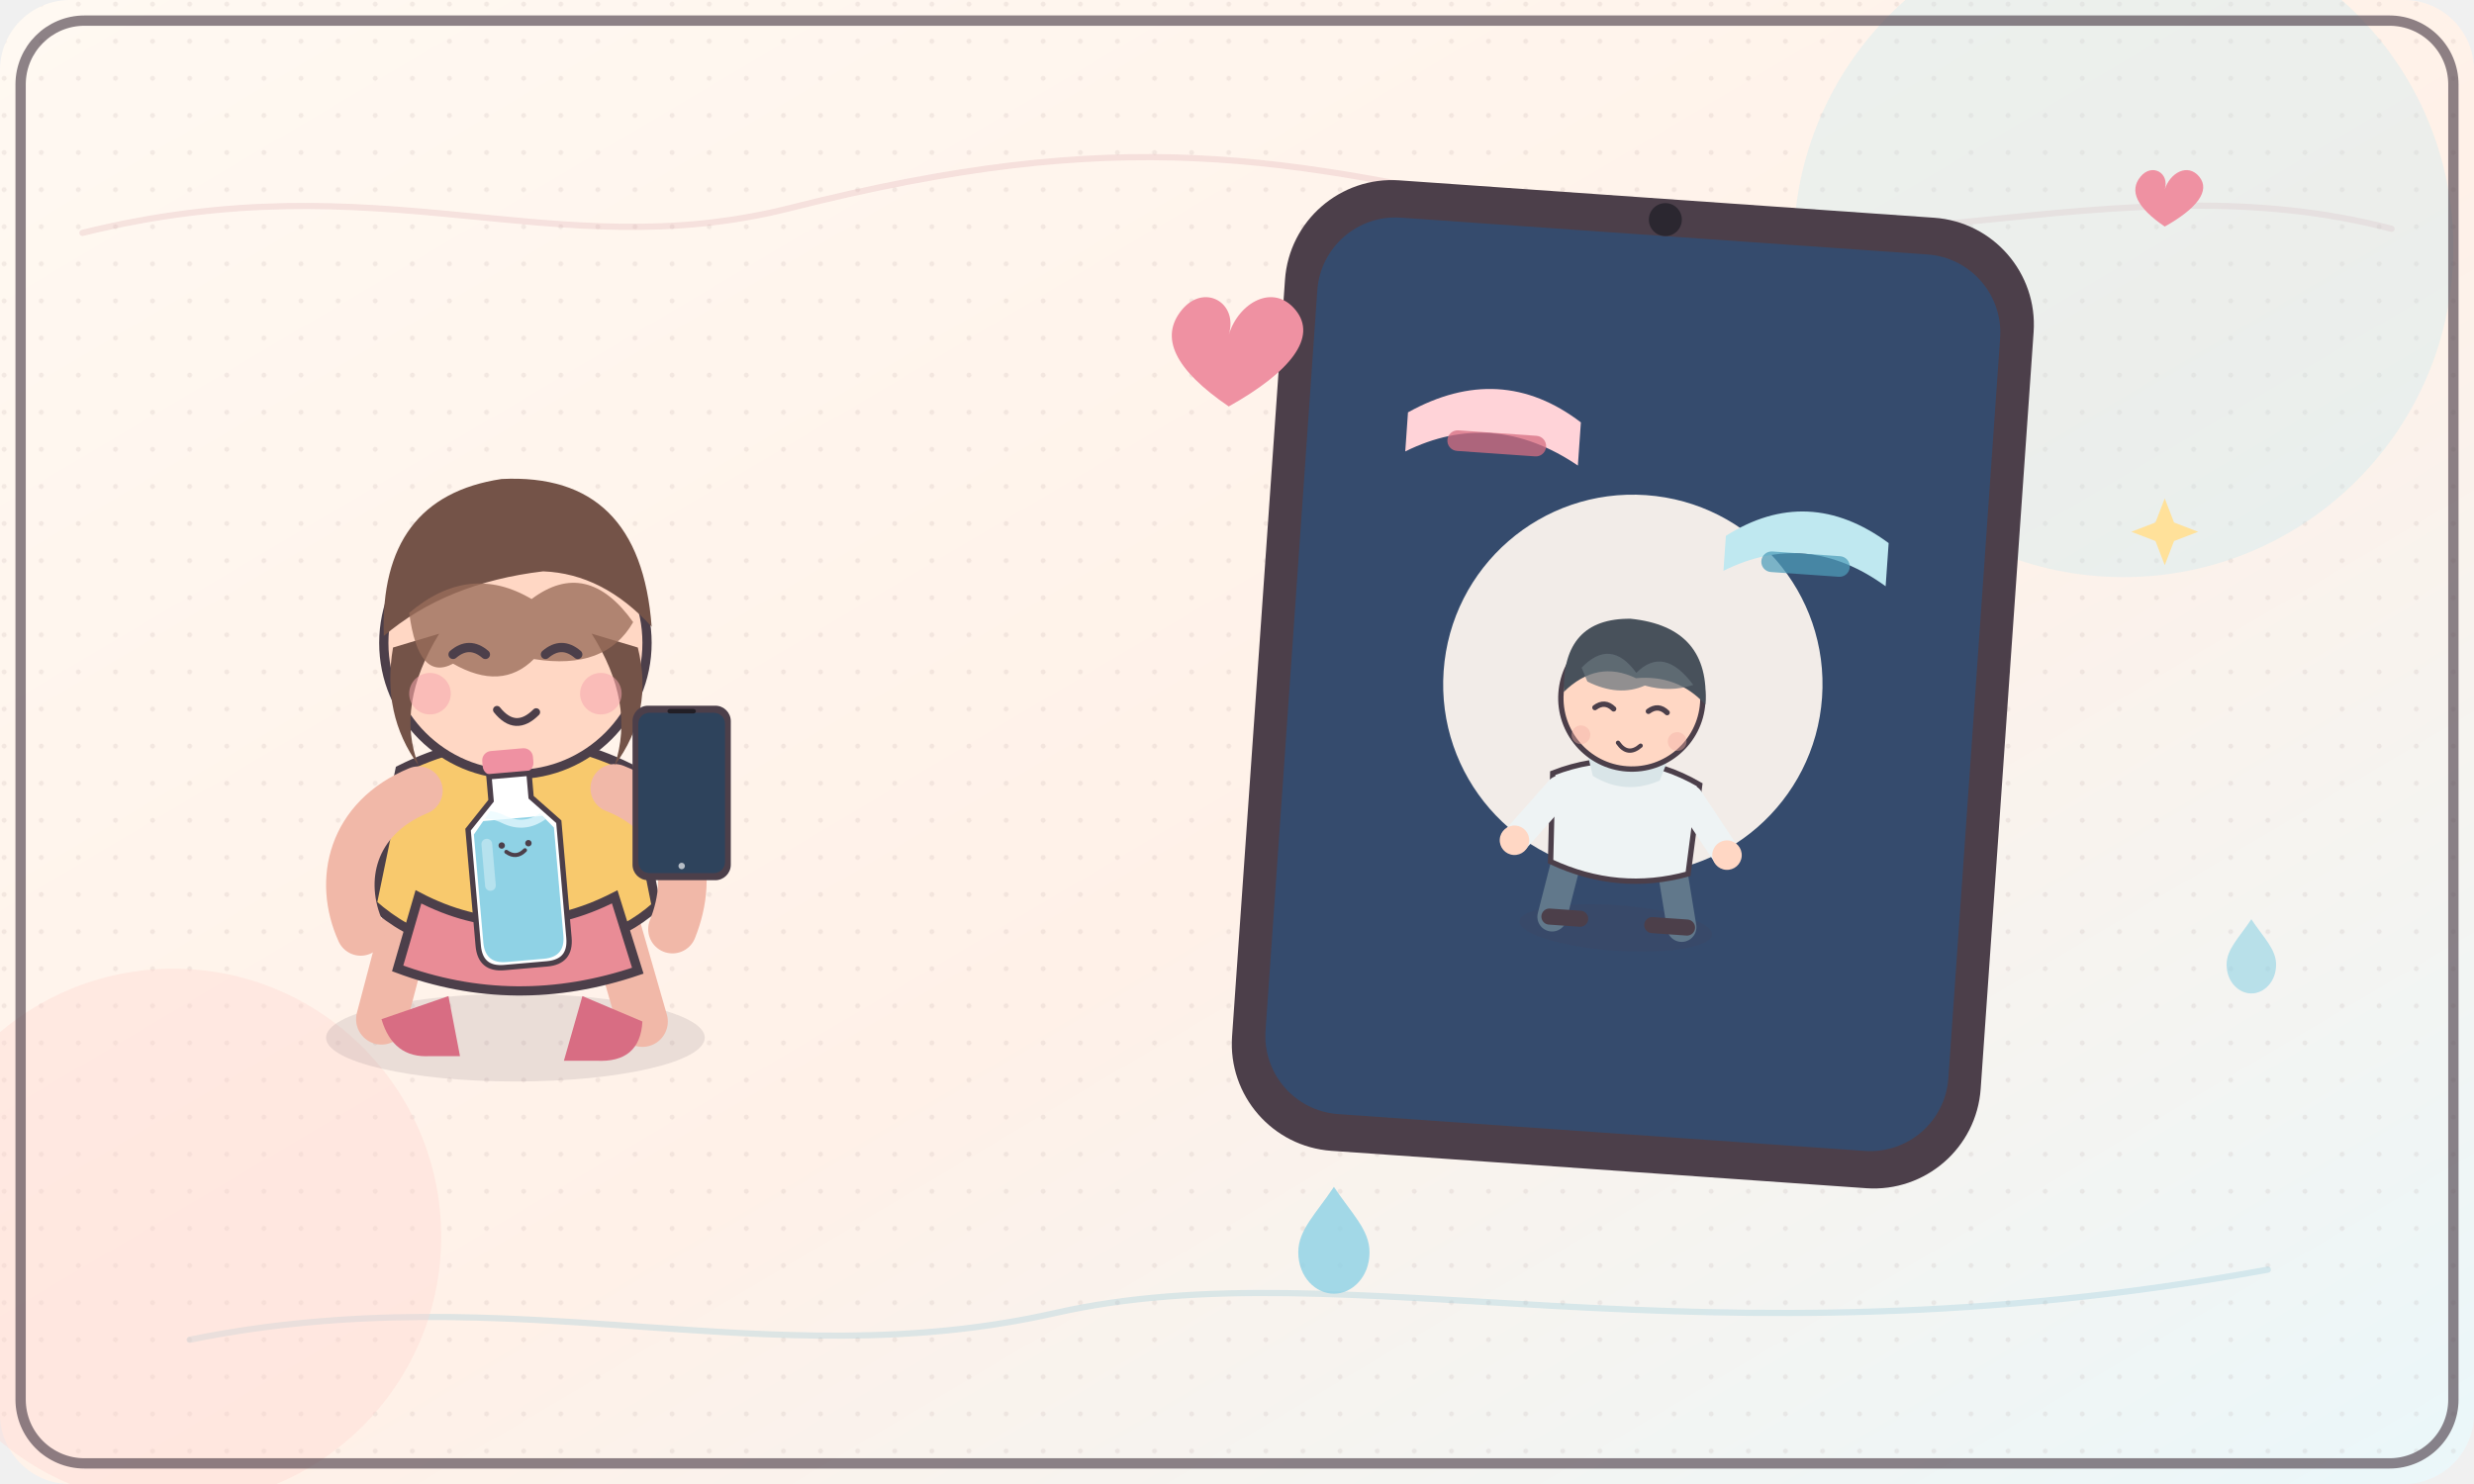
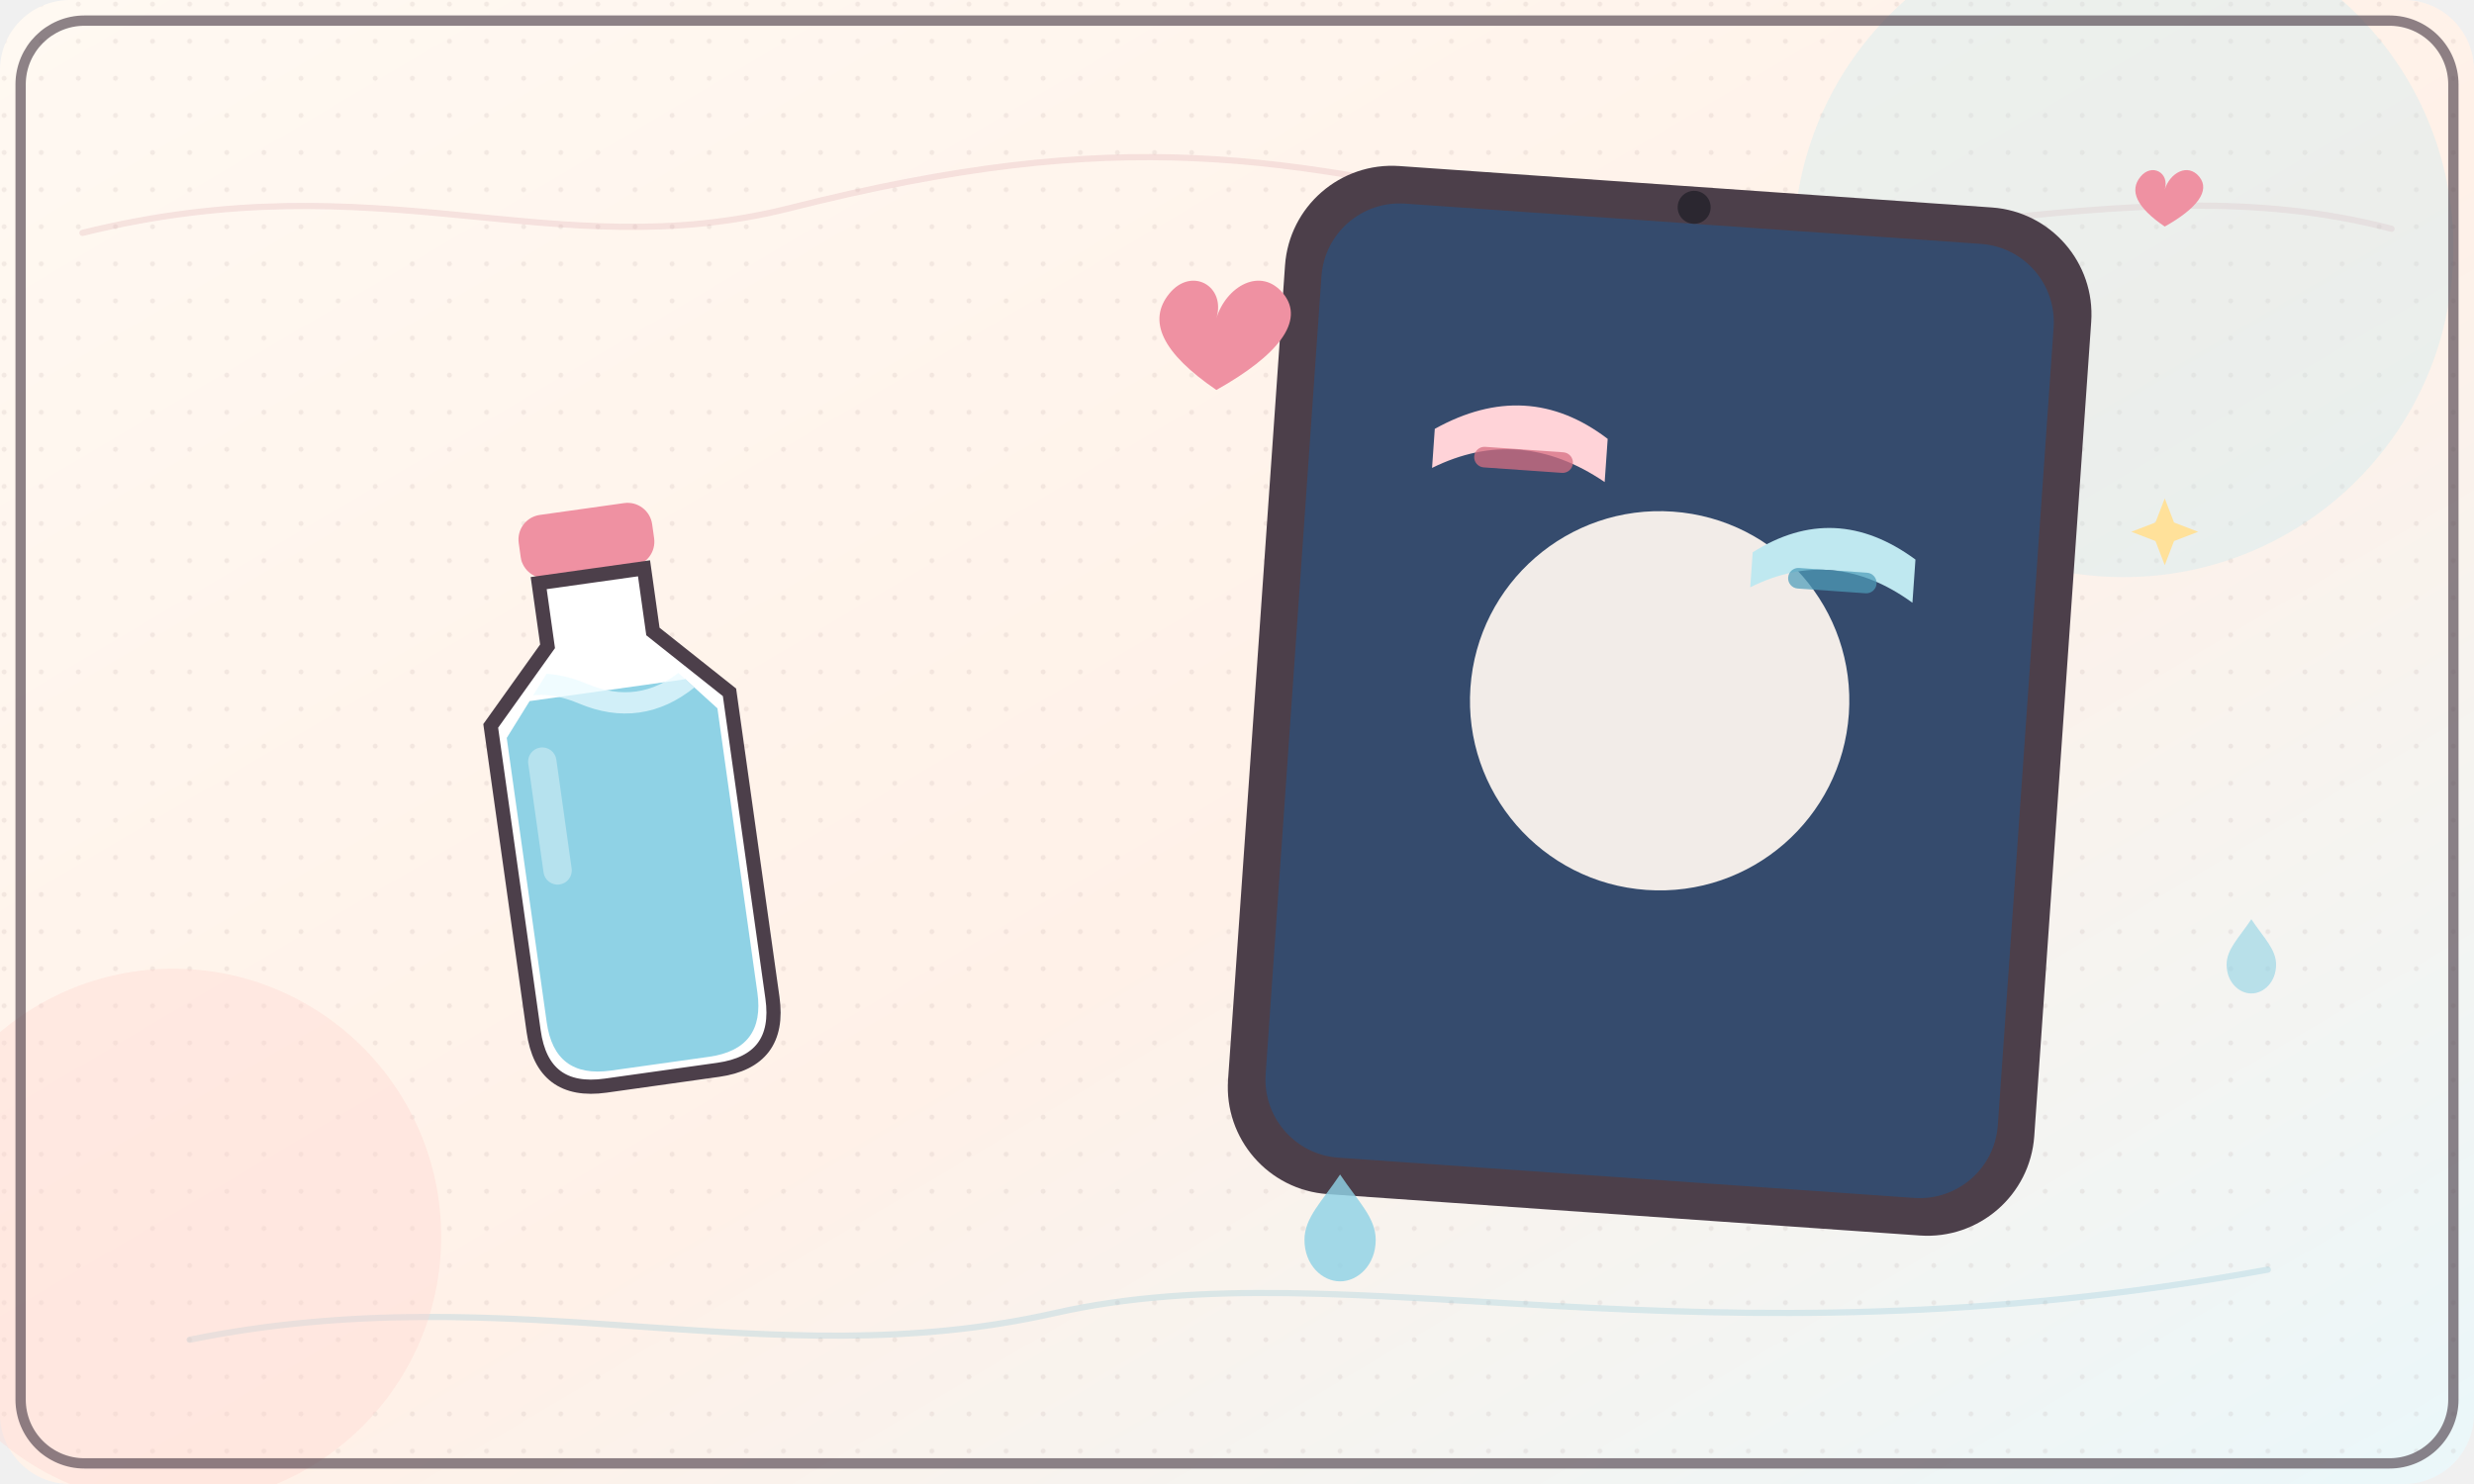
<svg xmlns="http://www.w3.org/2000/svg" width="1200" height="720" viewBox="0 0 1200 720" role="img">
  <defs>
    <linearGradient id="bg-scene-cover" x1="0" y1="0" x2="1" y2="1">
      <stop offset="0" stop-color="#FFF9F2" />
      <stop offset="0.55" stop-color="#FFF1E8" />
      <stop offset="1" stop-color="#EAF7FA" />
    </linearGradient>
    <linearGradient id="water-scene-cover" x1="0" y1="0" x2="1" y2="1">
      <stop offset="0" stop-color="#DDF7FC" />
      <stop offset="0.48" stop-color="#8FD2E5" />
      <stop offset="1" stop-color="#4E9DBA" />
    </linearGradient>
    <linearGradient id="night-scene-cover" x1="0" y1="0" x2="0" y2="1">
      <stop offset="0" stop-color="#354B6D" />
      <stop offset="1" stop-color="#856F89" />
    </linearGradient>
    <linearGradient id="desert-scene-cover" x1="0" y1="0" x2="1" y2="1">
      <stop offset="0" stop-color="#F8D8B5" />
      <stop offset="1" stop-color="#D9A978" />
    </linearGradient>
    <filter id="soft-scene-cover" x="-30%" y="-30%" width="160%" height="160%">
      <feGaussianBlur stdDeviation="16" />
    </filter>
    <pattern id="dots-scene-cover" width="18" height="18" patternUnits="userSpaceOnUse">
      <circle cx="2" cy="2" r="1.2" fill="#9D7C7D" opacity="0.12" />
    </pattern>
    <clipPath id="panelA-scene-cover">
      <rect x="42" y="54" width="535" height="610" rx="30" />
    </clipPath>
    <clipPath id="panelB-scene-cover">
      <rect x="623" y="54" width="535" height="610" rx="30" />
    </clipPath>
  </defs>
  <rect width="1200" height="720" rx="34" fill="url(#bg-scene-cover)" />
  <rect width="1200" height="720" rx="34" fill="url(#dots-scene-cover)" />
  <path d="M40 113 C185 77 268 130 383 101 C545 60 622 76 753 105 C899 137 1027 76 1160 111" fill="none" stroke="#D4959F" stroke-width="3" stroke-linecap="round" opacity="0.22" />
  <path d="M92 650 C250 618 371 669 512 637 C654 605 820 667 1100 616" fill="none" stroke="#78BCD1" stroke-width="3" stroke-linecap="round" opacity="0.24" />
  <g>
    <circle cx="1030" cy="120" r="160" fill="#BFE8F0" opacity="0.3" />
    <circle cx="84" cy="600" r="130" fill="#FFD3CC" opacity="0.34" />
-     <g transform="translate(250 350) scale(1.12 1.12)">
-       <ellipse cx="0" cy="137" rx="82" ry="19" fill="#4C3F4A" opacity="0.12" />
-       <path d="M-39 57 L-58 129" stroke="#F1B8A8" stroke-width="22" stroke-linecap="round" />
-       <path d="M34 57 L55 130" stroke="#F1B8A8" stroke-width="22" stroke-linecap="round" />
-       <path d="M-58 129 Q-53 146 -37 145 L-24 145 L-29 119 Z" fill="#D86D83" />
-       <path d="M55 130 Q54 148 35 147 L21 147 L29 119 Z" fill="#D86D83" />
-       <path d="M-50 21 Q0 -4 49 20 L61 80 Q35 103 0 94 Q-34 104 -62 79 Z" fill="#F8C96D" stroke="#4C3F4A" stroke-width="4" />
-       <path d="M-42 76 Q0 98 43 76 L53 108 Q0 126 -51 107 Z" fill="#E98C96" stroke="#4C3F4A" stroke-width="4" />
-       <path d="M-42 30 C-71 42 -77 69 -67 91" fill="none" stroke="#F1B8A8" stroke-width="21" stroke-linecap="round" />
-       <path d="M43 29 C71 40 78 65 68 90" fill="none" stroke="#F1B8A8" stroke-width="21" stroke-linecap="round" />
-       <circle cx="0" cy="-34" r="57" fill="#FFD7C4" stroke="#4C3F4A" stroke-width="4" />
-       <path d="M-57 -37 Q-59 -97 -6 -105 Q54 -108 59 -41 Q38 -64 12 -65 Q-30 -60 -57 -37 Z" fill="#745348" />
-       <path d="M-53 -32 Q-58 -3 -42 19 Q-52 -7 -33 -38 Z" fill="#745348" />
-       <path d="M53 -32 Q60 -4 43 19 Q52 -8 33 -38 Z" fill="#745348" />
-       <path d="M-46 -47 Q-20 -69 7 -53 Q31 -71 51 -43 Q39 -22 8 -27 Q-6 -13 -27 -25 Q-42 -17 -46 -47 Z" fill="#9A6D5A" opacity="0.78" />
-       <path d="M-27 -29 Q-20 -35 -13 -29" fill="none" stroke="#4C3F4A" stroke-width="4" stroke-linecap="round" />
-       <path d="M13 -29 Q20 -35 27 -29" fill="none" stroke="#4C3F4A" stroke-width="4" stroke-linecap="round" />
-       <circle cx="-37" cy="-12" r="9" fill="#F6A6AE" opacity="0.55" />
-       <circle cx="37" cy="-12" r="9" fill="#F6A6AE" opacity="0.55" />
-       <path d="M-8 -5 Q0 5 9 -4" fill="none" stroke="#4C3F4A" stroke-width="3.4" stroke-linecap="round" />
-       <g transform="translate(0 55) rotate(-5) scale(0.58)">
-         <rect x="-19" y="-74" width="38" height="18" rx="7" fill="#EF91A2" />
-         <path d="M-15 -55 L-15 -37 L-34 -17 L-34 70 Q-34 88 -16 88 L16 88 Q34 88 34 70 L34 -17 L15 -37 L15 -55 Z" fill="#FFFFFF" stroke="#4C3F4A" stroke-width="4" />
-         <clipPath id="bottleClip-0-55">
-           <path d="M-15 -42 L-15 -31 L-30 -13 L-30 68 Q-30 84 -14 84 L14 84 Q30 84 30 68 L30 -13 L15 -31 L15 -42 Z" />
-         </clipPath>
-         <g clip-path="url(#bottleClip-0-55)">
-           <rect x="-34" y="-22.4" width="68" height="170" fill="#8FD2E5" />
-           <path d="M-36 -22.4 Q-22 -31.4 -7 -22.4 T23 -22.4 T52 -22.4" fill="none" stroke="#EAFBFF" stroke-width="6" opacity="0.72" />
-         </g>
-         <path d="M-7 2 Q0 8 7 2" fill="none" stroke="#4C3F4A" stroke-width="3" stroke-linecap="round" />
-         <circle cx="-10" cy="-3" r="2.4" fill="#4C3F4A" />
-         <circle cx="10" cy="-3" r="2.4" fill="#4C3F4A" />
-         <rect x="-25" y="-9" width="8" height="39" rx="4" fill="#FFFFFF" opacity="0.35" />
+     <g transform="translate(300 373) rotate(-8) scale(1.72)">
+       <rect x="-19" y="-74" width="38" height="18" rx="7" fill="#EF91A2" />
+       <path d="M-15 -55 L-15 -37 L-34 -17 L-34 70 Q-34 88 -16 88 L16 88 Q34 88 34 70 L34 -17 L15 -37 L15 -55 Z" fill="#FFFFFF" stroke="#4C3F4A" stroke-width="4" />
+       <clipPath id="bottleClip-300-373">
+         <path d="M-15 -42 L-15 -31 L-30 -13 L-30 68 Q-30 84 -14 84 L14 84 Q30 84 30 68 L30 -13 L15 -31 L15 -42 Z" />
+       </clipPath>
+       <g clip-path="url(#bottleClip-300-373)">
+         <rect x="-34" y="-22.4" width="68" height="170" fill="#8FD2E5" />
+         <path d="M-36 -22.4 Q-22 -31.4 -7 -22.4 T23 -22.4 T52 -22.4" fill="none" stroke="#EAFBFF" stroke-width="6" opacity="0.72" />
      </g>
-       <g transform="translate(72 31) scale(0.28)">
-         <rect x="-76" y="-135" width="152" height="270" rx="24" fill="#4C3F4A" />
-         <rect x="-67" y="-124" width="134" height="248" rx="17" fill="#2E435C" />
-         <rect x="-22" y="-130" width="44" height="7" rx="4" fill="#221F26" />
-         <circle cx="0" cy="113" r="5" fill="#FFFFFF" opacity="0.65" />
-       </g>
+       <rect x="-25" y="-9" width="8" height="39" rx="4" fill="#FFFFFF" opacity="0.35" />
    </g>
-     <g transform="translate(792 332) rotate(4)">
-       <rect x="-182" y="-236" width="364" height="472" rx="52" fill="#4C3F4A" />
-       <rect x="-166" y="-218" width="332" height="436" rx="38" fill="#354B6D" />
-       <circle cx="0" cy="-226" r="8" fill="#2B2730" />
+     <g transform="translate(805 340) rotate(4)">
+       <rect x="-196" y="-250" width="392" height="500" rx="52" fill="#4C3F4A" />
+       <rect x="-178" y="-232" width="356" height="464" rx="38" fill="#354B6D" />
+       <circle cx="0" cy="-240" r="8" fill="#2B2730" />
      <circle cx="0" cy="0" r="92" fill="#FFF8F1" opacity="0.93" />
-       <g transform="translate(0 34) scale(0.65 0.65)">
-         <ellipse cx="0" cy="130" rx="72" ry="17" fill="#4C3F4A" opacity="0.12" />
-         <path d="M-35 54 L-48 125" stroke="#61788B" stroke-width="22" stroke-linecap="round" />
-         <path d="M32 54 L49 126" stroke="#61788B" stroke-width="22" stroke-linecap="round" />
-         <path d="M-50 125 L-27 125 M27 126 L53 126" stroke="#4C3F4A" stroke-width="12" stroke-linecap="round" />
-         <path d="M-55 18 Q0 -8 55 19 L51 86 Q0 104 -52 84 Z" fill="#EEF3F4" stroke="#4C3F4A" stroke-width="4" />
-         <path d="M-32 -4 Q0 13 32 -4 L25 18 Q0 31 -25 18 Z" fill="#D9E5E8" />
-         <path d="M-49 30 L-79 69 M48 30 L78 69" stroke="#EEF3F4" stroke-width="21" stroke-linecap="round" />
-         <circle cx="-80" cy="70" r="11" fill="#FFD7C4" />
-         <circle cx="79" cy="70" r="11" fill="#FFD7C4" />
-         <circle cx="0" cy="-42" r="53" fill="#FFD7C4" stroke="#4C3F4A" stroke-width="4" />
-         <path d="M-51 -43 Q-56 -98 -5 -101 Q55 -99 55 -41 Q33 -62 2 -57 Q-28 -69 -51 -43 Z" fill="#48515B" />
-         <path d="M-39 -62 Q-19 -86 2 -61 Q21 -83 45 -55 Q28 -48 9 -52 Q-10 -42 -34 -52 Z" fill="#66737C" opacity="0.72" />
-         <path d="M-27 -33 Q-20 -39 -13 -33 M13 -33 Q20 -39 27 -33" fill="none" stroke="#4C3F4A" stroke-width="4" stroke-linecap="round" />
-         <path d="M-8 -8 Q0 2 9 -7" fill="none" stroke="#4C3F4A" stroke-width="3.2" stroke-linecap="round" />
-         <circle cx="-36" cy="-12" r="7" fill="#F2AFA4" opacity="0.42" />
-         <circle cx="36" cy="-12" r="7" fill="#F2AFA4" opacity="0.42" />
-       </g>
      <path d="M-118 -124 Q-75 -152 -34 -125 L-34 -104 Q-77 -129 -118 -105 Z" fill="#FFD3D8" />
      <rect x="-98" y="-117" width="48" height="10" rx="5" fill="#D66E82" opacity="0.75" />
      <path d="M40 -75 Q78 -103 119 -77 L119 -56 Q79 -81 40 -58 Z" fill="#BFE8F0" />
      <rect x="58" y="-69" width="43" height="10" rx="5" fill="#4E9DBA" opacity="0.72" />
    </g>
-     <path d="M0 16 C-22 1 -28 -12 -19 -23 C-10 -34 4 -26 0 -13 C4 -26 18 -34 27 -23 C36 -12 25 2 0 16 Z" transform="translate(596 178) scale(1.2)" fill="#EF91A2" />
+     <path d="M0 16 C-22 1 -28 -12 -19 -23 C-10 -34 4 -26 0 -13 C4 -26 18 -34 27 -23 C36 -12 25 2 0 16 Z" transform="translate(590 170) scale(1.2)" fill="#EF91A2" />
    <path d="M0 16 C-22 1 -28 -12 -19 -23 C-10 -34 4 -26 0 -13 C4 -26 18 -34 27 -23 C36 -12 25 2 0 16 Z" transform="translate(1050 100) scale(0.62)" fill="#EF91A2" />
    <path d="M0 -18 L5 -5 L18 0 L5 5 L0 18 L-5 5 L-18 0 L-5 -5 Z" transform="translate(1050 258) scale(0.9)" fill="#FFE19A" />
-     <path d="M0 -28 C12 -10 24 1 24 16 C24 33 12 44 0 44 C-12 44 -24 33 -24 16 C-24 1 -12 -10 0 -28 Z" transform="translate(647 596) scale(0.72)" fill="#8FD2E5" opacity="0.82" />
+     <path d="M0 -28 C12 -10 24 1 24 16 C24 33 12 44 0 44 C-12 44 -24 33 -24 16 C-24 1 -12 -10 0 -28 Z" transform="translate(650 590) scale(0.72)" fill="#8FD2E5" opacity="0.82" />
    <path d="M0 -28 C12 -10 24 1 24 16 C24 33 12 44 0 44 C-12 44 -24 33 -24 16 C-24 1 -12 -10 0 -28 Z" transform="translate(1092 460) scale(0.5)" fill="#8FD2E5" opacity="0.6" />
  </g>
  <rect x="10" y="10" width="1180" height="700" rx="31" fill="none" stroke="#4C3F4A" stroke-width="5" opacity="0.64" />
</svg>
